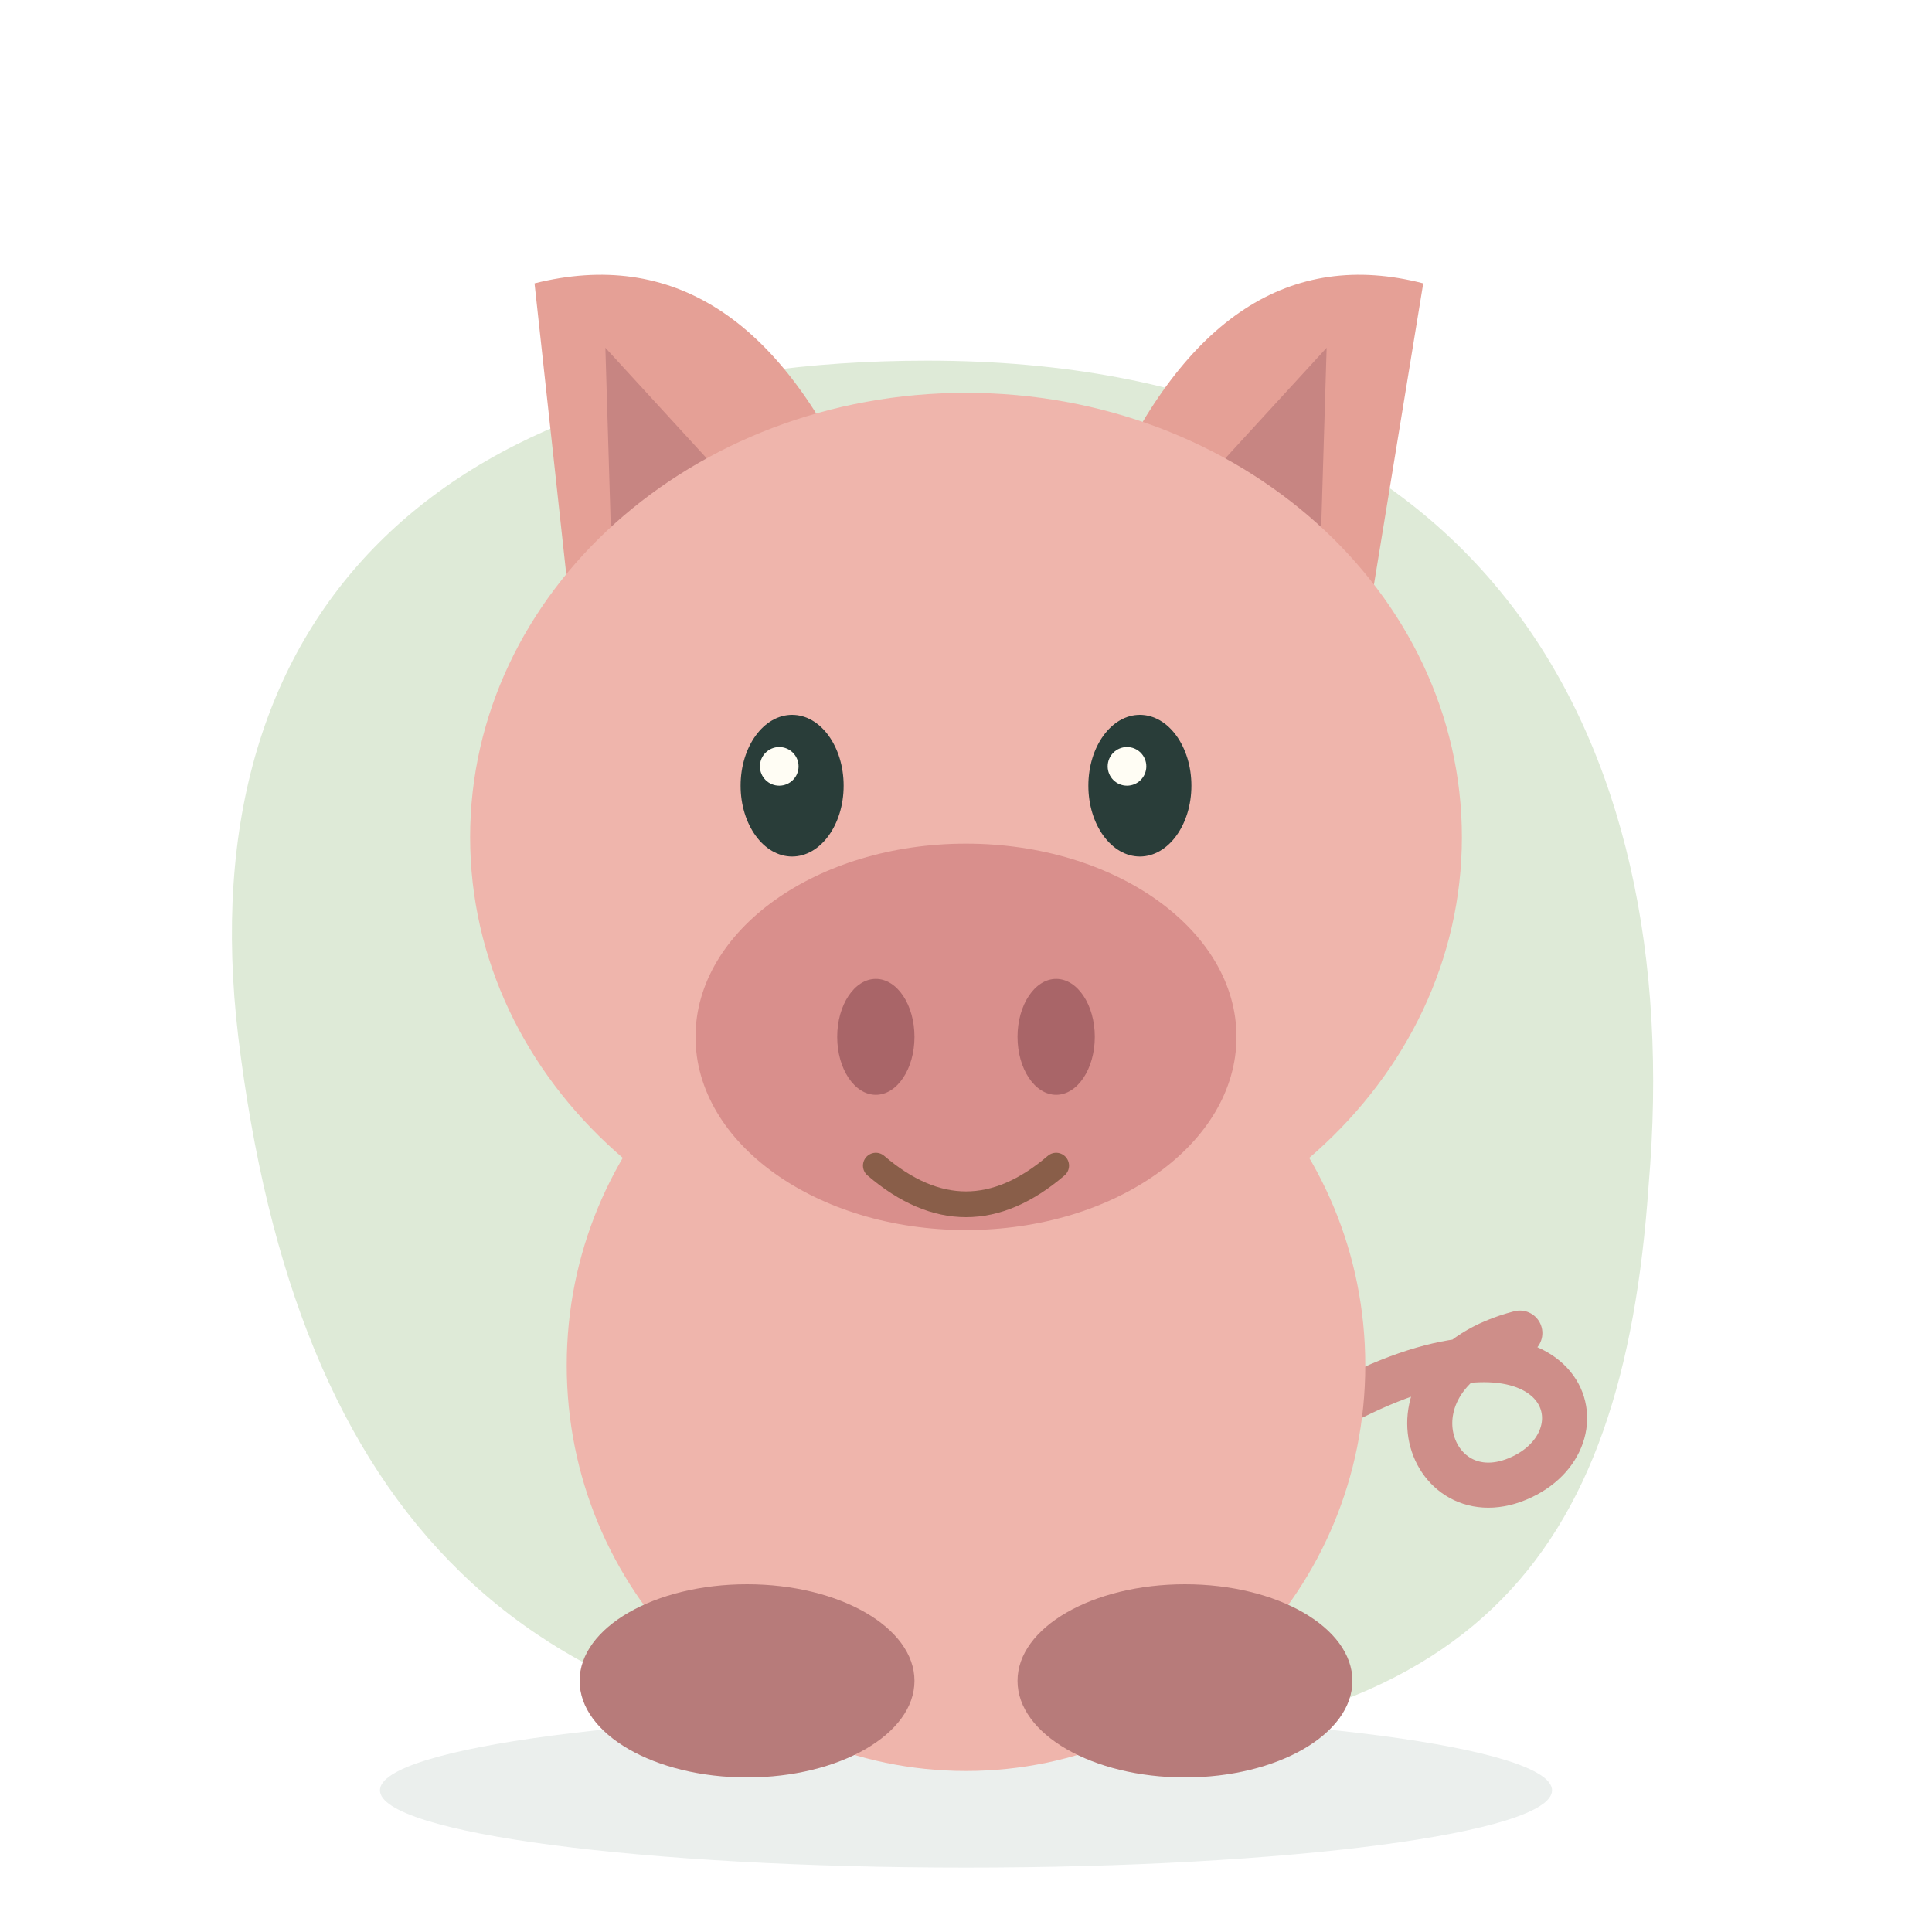
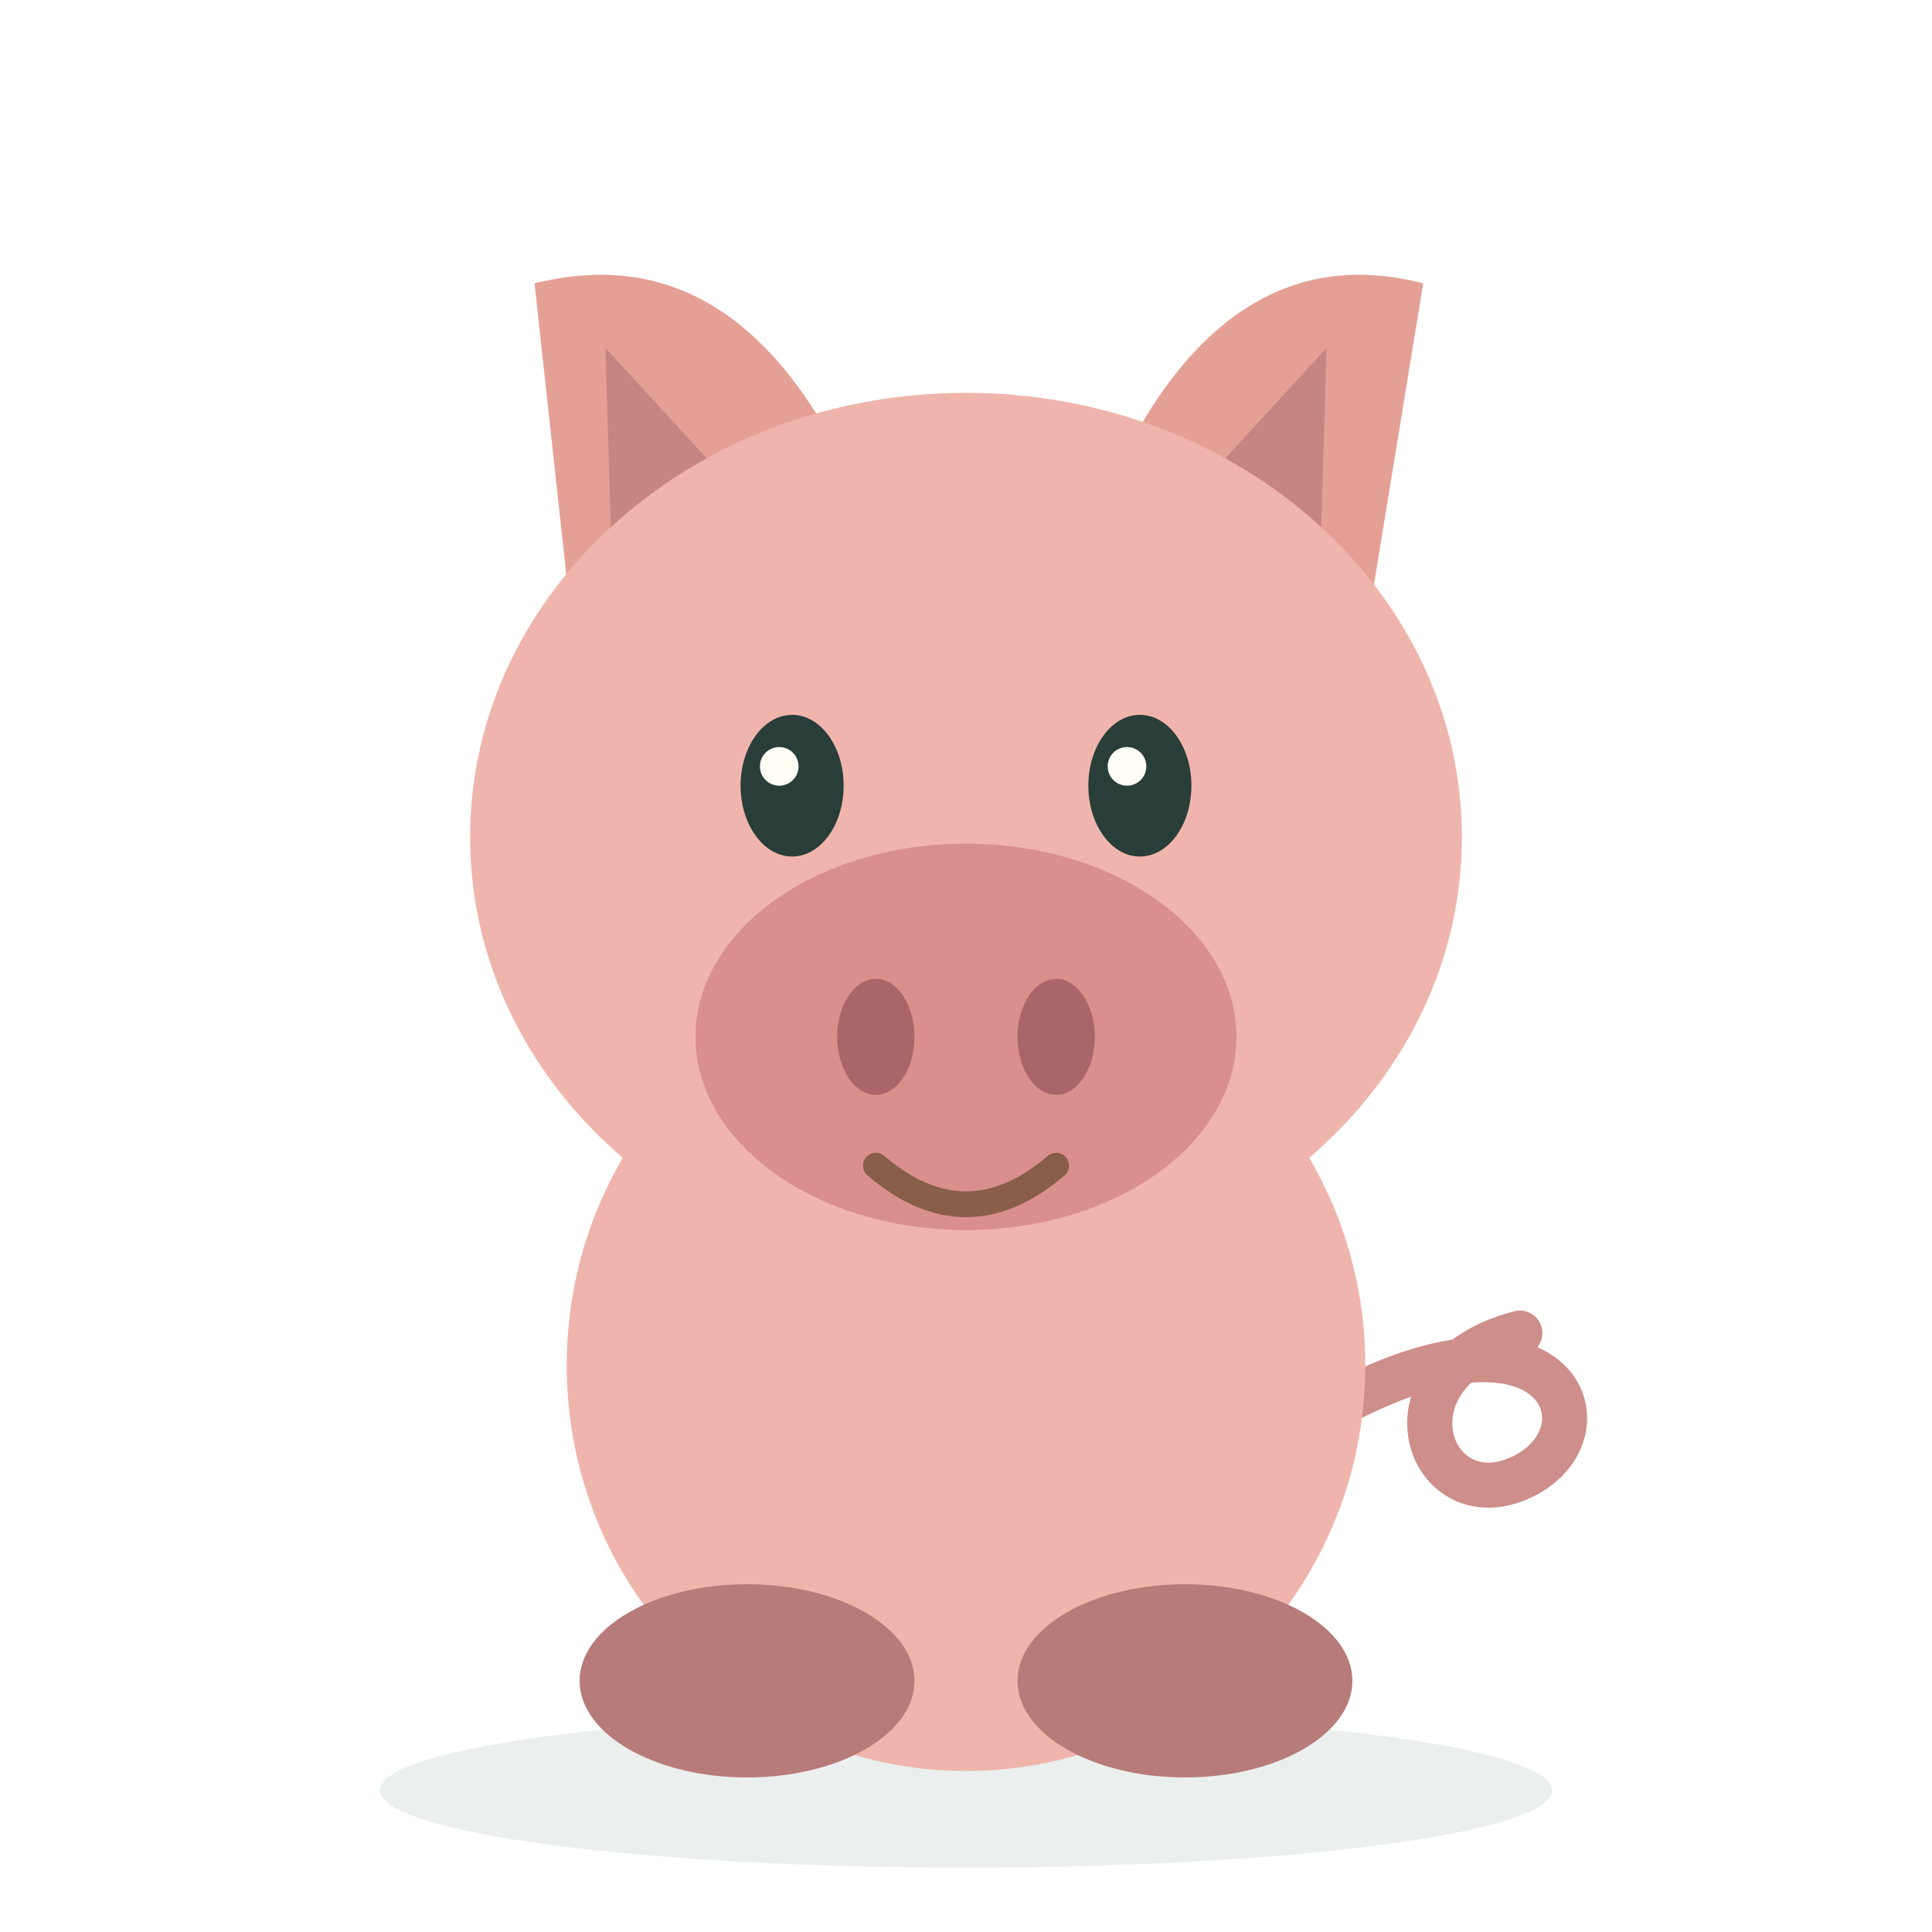
<svg xmlns="http://www.w3.org/2000/svg" width="300" height="300" viewBox="30 0 300 300">
-   <path d="M67 161c-8-67 33-105 107-105 86 0 118 58 112 128-4 58-27 88-101 88S76 235 67 161" fill="#deead7" />
  <ellipse cx="180" cy="278" rx="91" ry="12" fill="#527566" opacity=".12" />
  <path d="M240 217c32-16 40 5 27 12-15 8-24-16-1-22" fill="none" stroke="#ce8e89" stroke-width="7" stroke-linecap="round" />
  <ellipse cx="180" cy="212" rx="62" ry="63" fill="#efb5ac" />
  <ellipse cx="146" cy="261" rx="26" ry="15" fill="#b77b7a" />
  <ellipse cx="214" cy="261" rx="26" ry="15" fill="#b77b7a" />
  <path d="m119 99-6-55q32-8 50 32m39 0q18-40 49-32l-9 55" fill="#e5a096" />
  <path d="m124 54 22 24-21 9m111-33-22 24 21 9" fill="#c78582" />
  <ellipse cx="180" cy="130" rx="77" ry="69" fill="#efb5ac" />
  <g fill="#293d39">
    <ellipse cx="153" cy="122" rx="8" ry="11" />
    <ellipse cx="207" cy="122" rx="8" ry="11" />
  </g>
  <g fill="#fffdf4">
    <circle cx="151" cy="119" r="3" />
    <circle cx="205" cy="119" r="3" />
  </g>
  <ellipse cx="180" cy="161" rx="42" ry="30" fill="#d98f8c" />
  <ellipse cx="166" cy="161" rx="6" ry="9" fill="#a96568" />
  <ellipse cx="194" cy="161" rx="6" ry="9" fill="#a96568" />
  <path d="M166 181q14 12 28 0" fill="none" stroke="#895e49" stroke-width="4" stroke-linecap="round" />
</svg>
